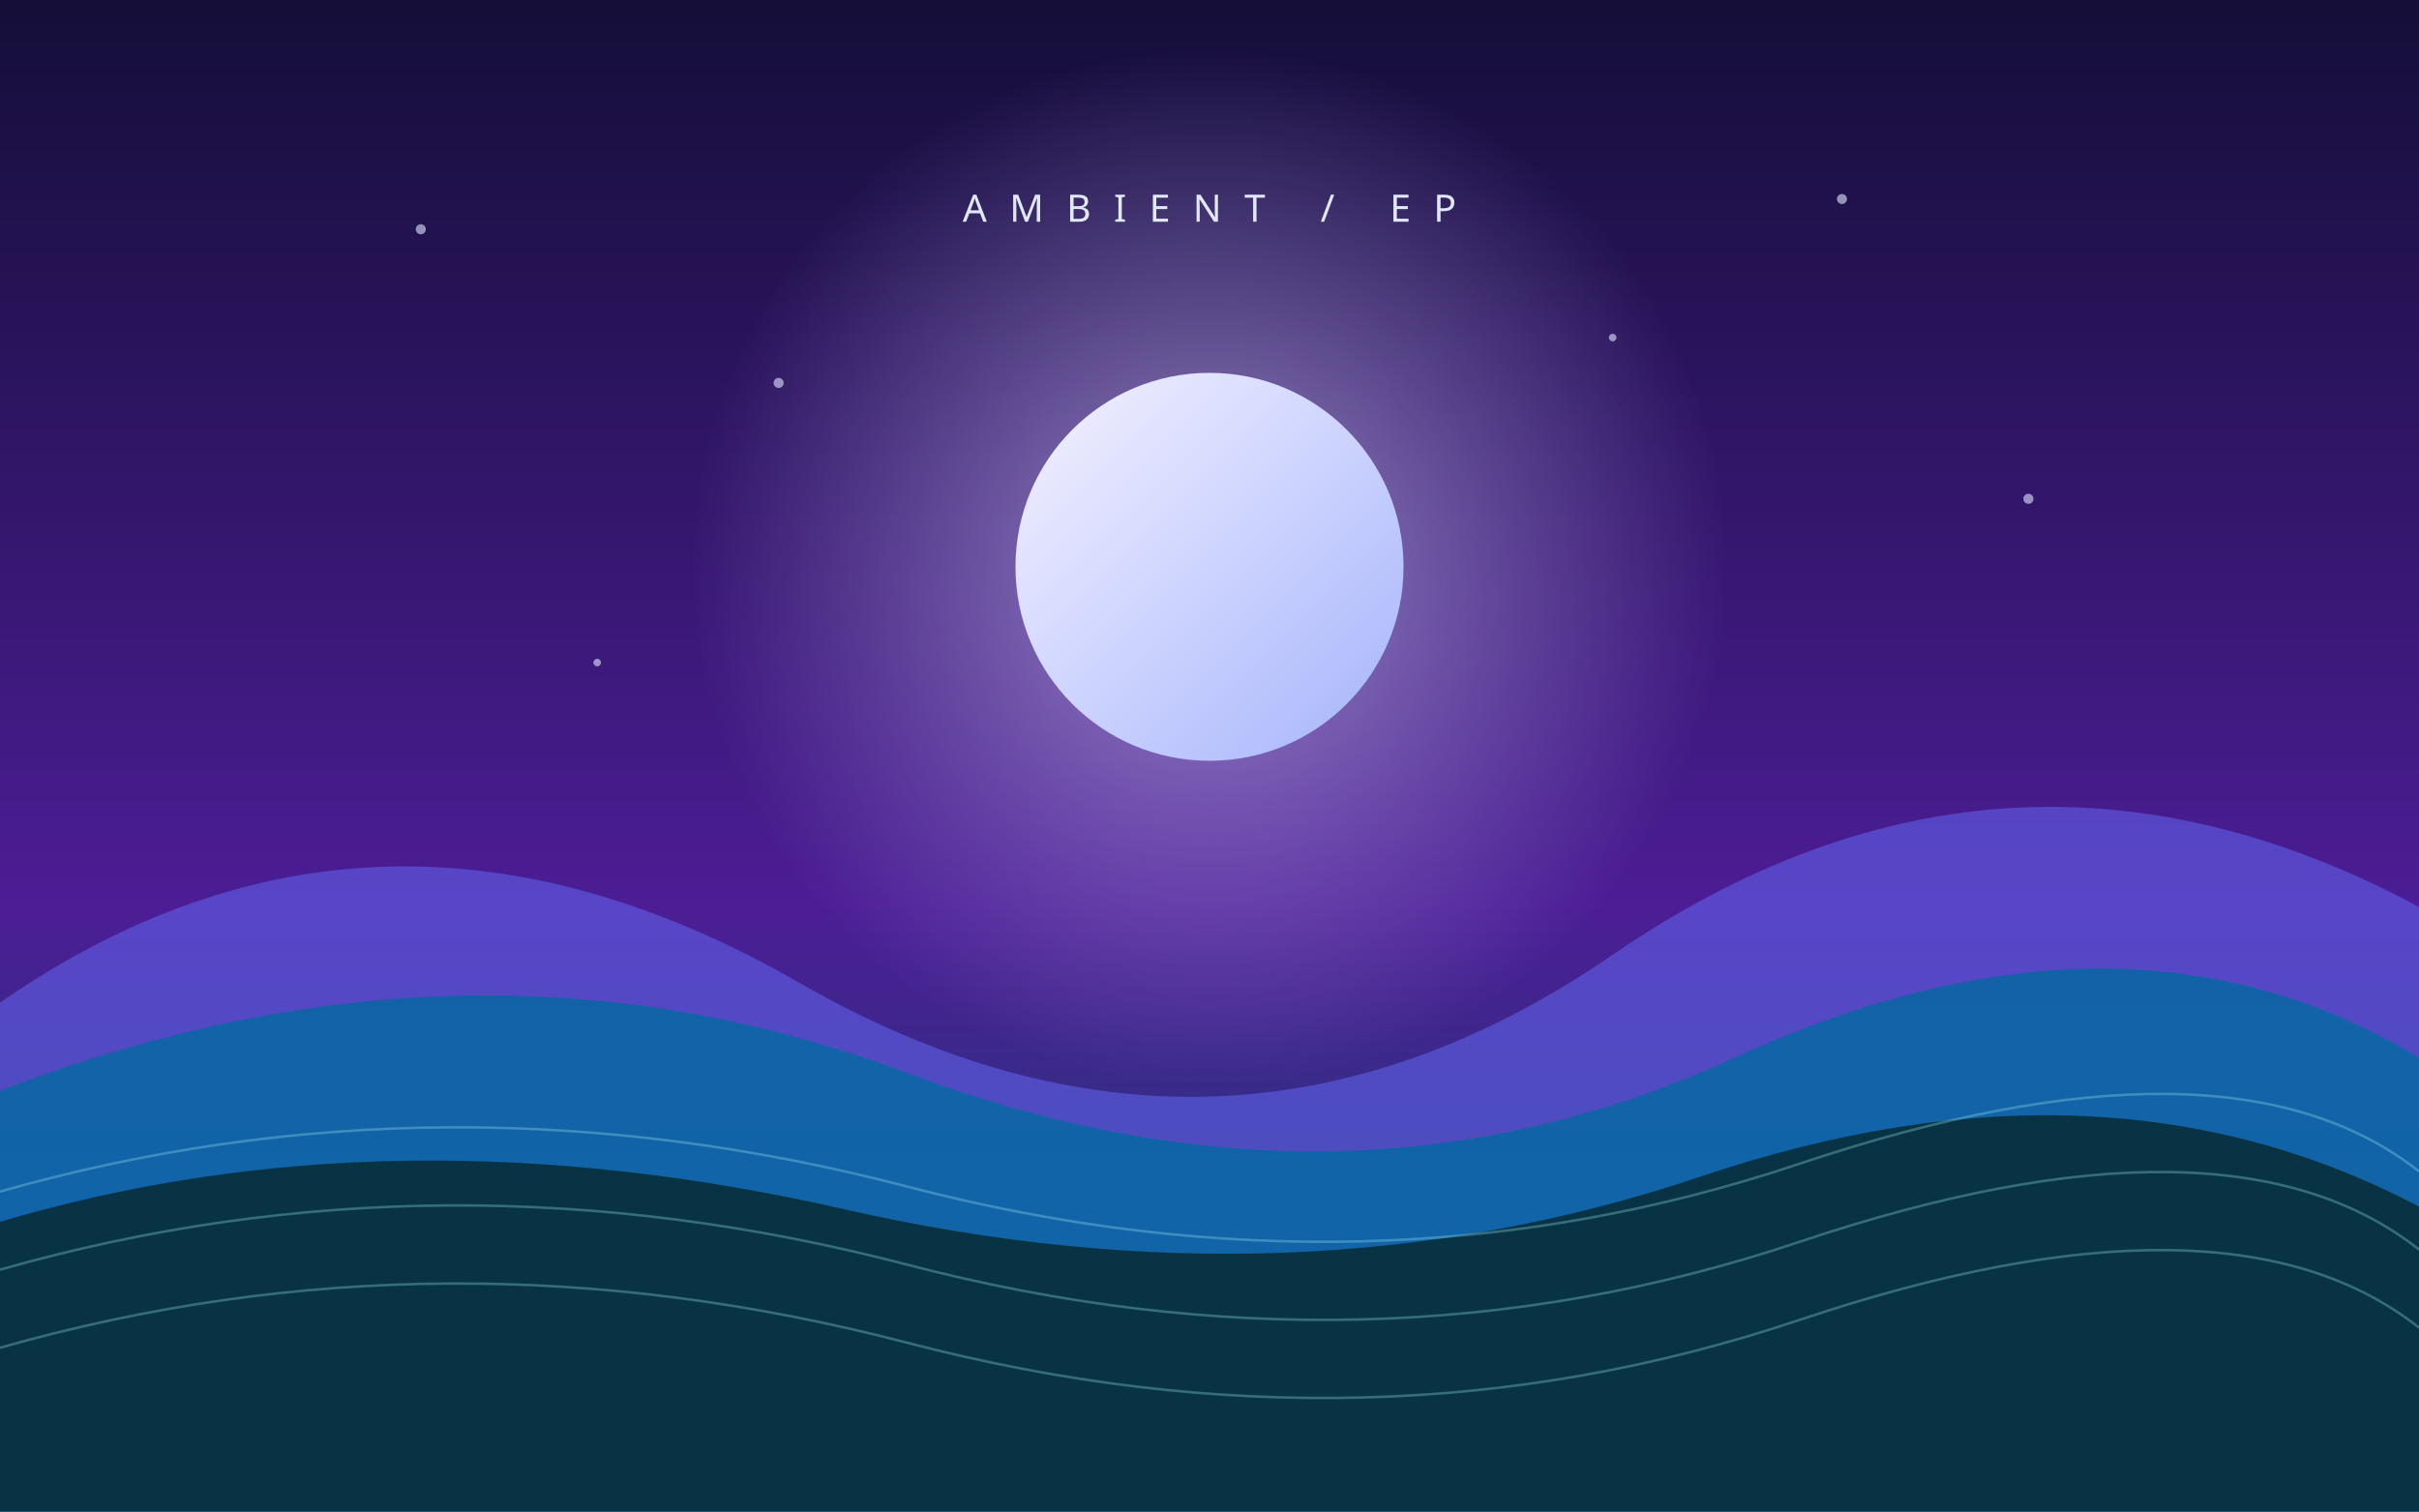
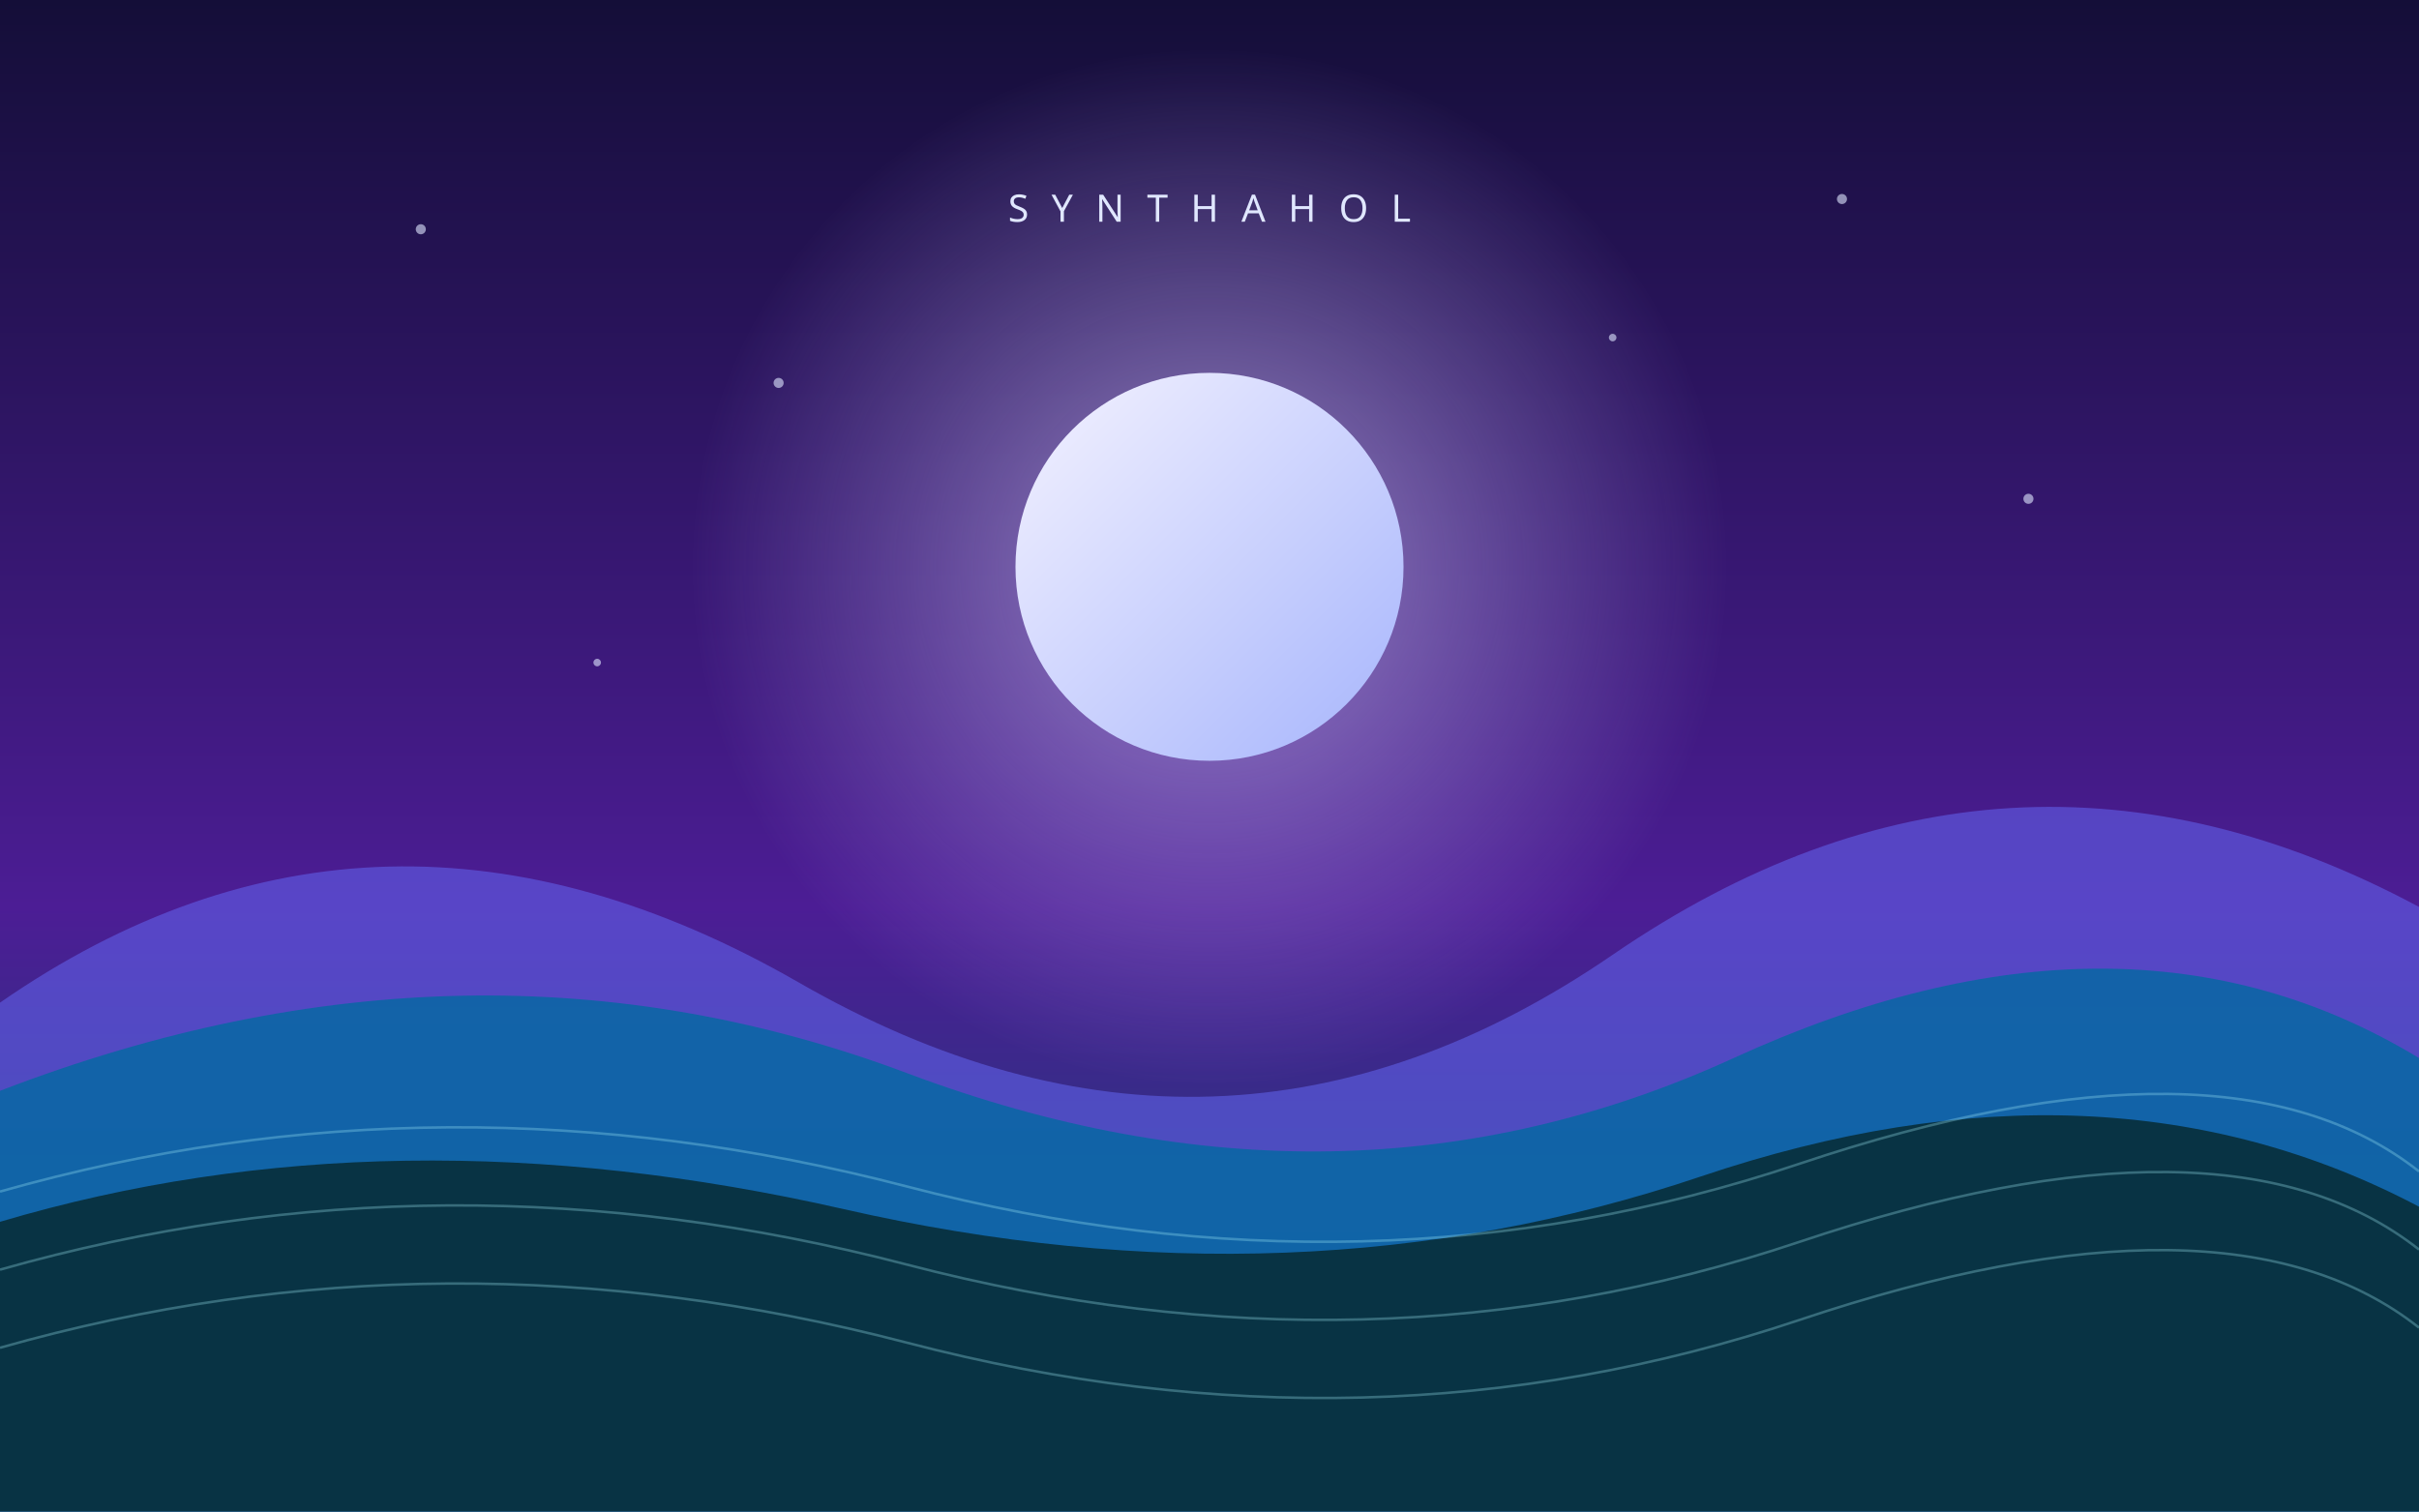
- <svg xmlns="http://www.w3.org/2000/svg" viewBox="0 0 960 600" width="960" height="600" role="img" aria-label="Ambient album artwork illustration">
+ <svg xmlns="http://www.w3.org/2000/svg" viewBox="0 0 960 600" width="960" height="600" role="img" aria-label="Synthahol artwork illustration">
  <defs>
    <linearGradient id="sky" x2="0" y2="1">
      <stop stop-color="#140e38" />
      <stop offset=".6" stop-color="#4c1d95" />
      <stop offset="1" stop-color="#0c4a6e" />
    </linearGradient>
    <radialGradient id="glow">
      <stop stop-color="#ddd6fe" stop-opacity=".6" />
      <stop offset="1" stop-color="#c4b5fd" stop-opacity="0" />
    </radialGradient>
    <linearGradient id="moon" x2="1" y2="1">
      <stop stop-color="#f5f3ff" />
      <stop offset="1" stop-color="#a5b4fc" />
    </linearGradient>
  </defs>
  <rect width="960" height="600" fill="url(#sky)" />
  <circle cx="480" cy="225" r="205" fill="url(#glow)" />
  <circle cx="480" cy="225" r="77" fill="url(#moon)" />
  <g fill="#e0e7ff" opacity=".6">
    <circle cx="167" cy="91" r="2" />
    <circle cx="309" cy="152" r="2" />
    <circle cx="731" cy="79" r="2" />
    <circle cx="805" cy="198" r="2" />
    <circle cx="640" cy="134" r="1.5" />
    <circle cx="237" cy="263" r="1.5" />
  </g>
  <path d="M0 398Q150 294 317 390T640 379T960 360V600H0Z" fill="#6366f1" opacity=".55" />
  <path d="M0 433Q187 361 360 426T688 420T960 420V600H0Z" fill="#0369a1" opacity=".8" />
  <path d="M0 485Q155 439 335 480T675 467T960 479V600H0Z" fill="#083344" />
  <g fill="none" stroke="#a5f3fc" opacity=".3">
    <path d="M0 473Q176 423 360 471T714 462T960 465" />
    <path d="M0 504Q176 454 360 502T714 493T960 496" />
    <path d="M0 535Q176 485 360 533T714 524T960 527" />
  </g>
-   <text x="480" y="88" text-anchor="middle" font-family="sans-serif" font-size="15" letter-spacing="9" fill="#e0e7ff">AMBIENT / EP</text>
+   <text x="480" y="88" text-anchor="middle" font-family="sans-serif" font-size="15" letter-spacing="9" fill="#e0e7ff">SYNTHAHOL</text>
</svg>
